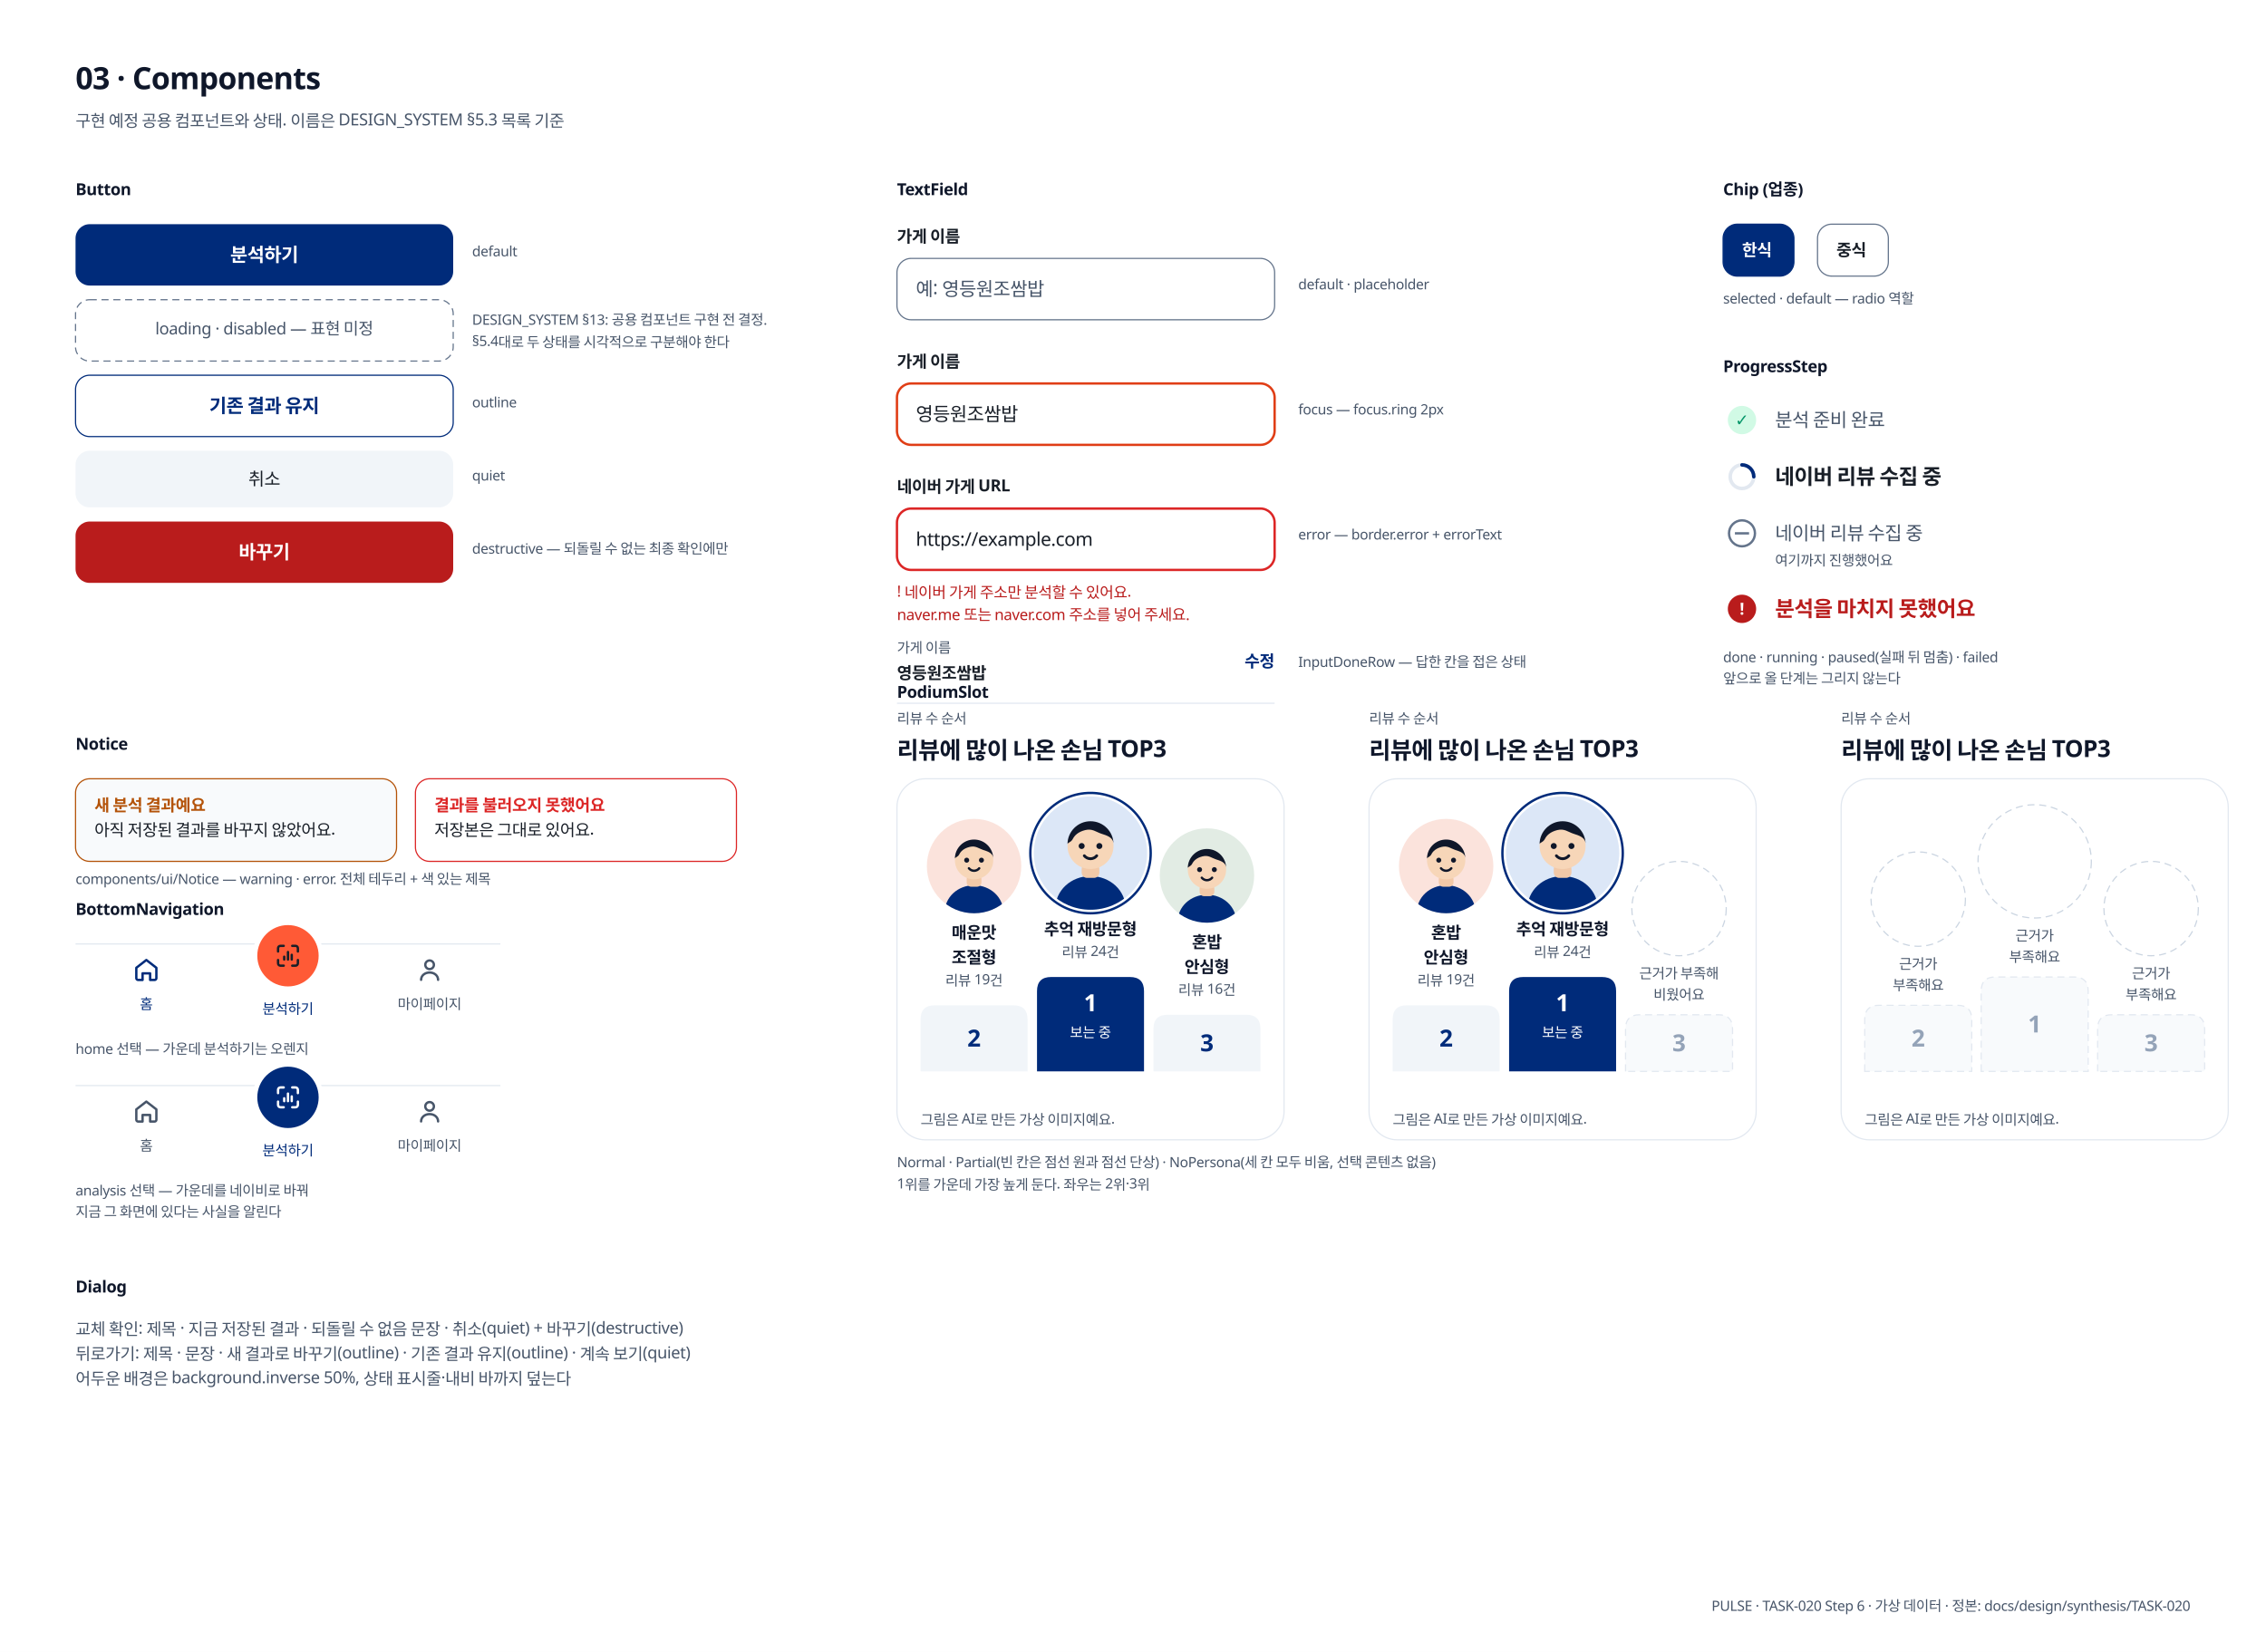
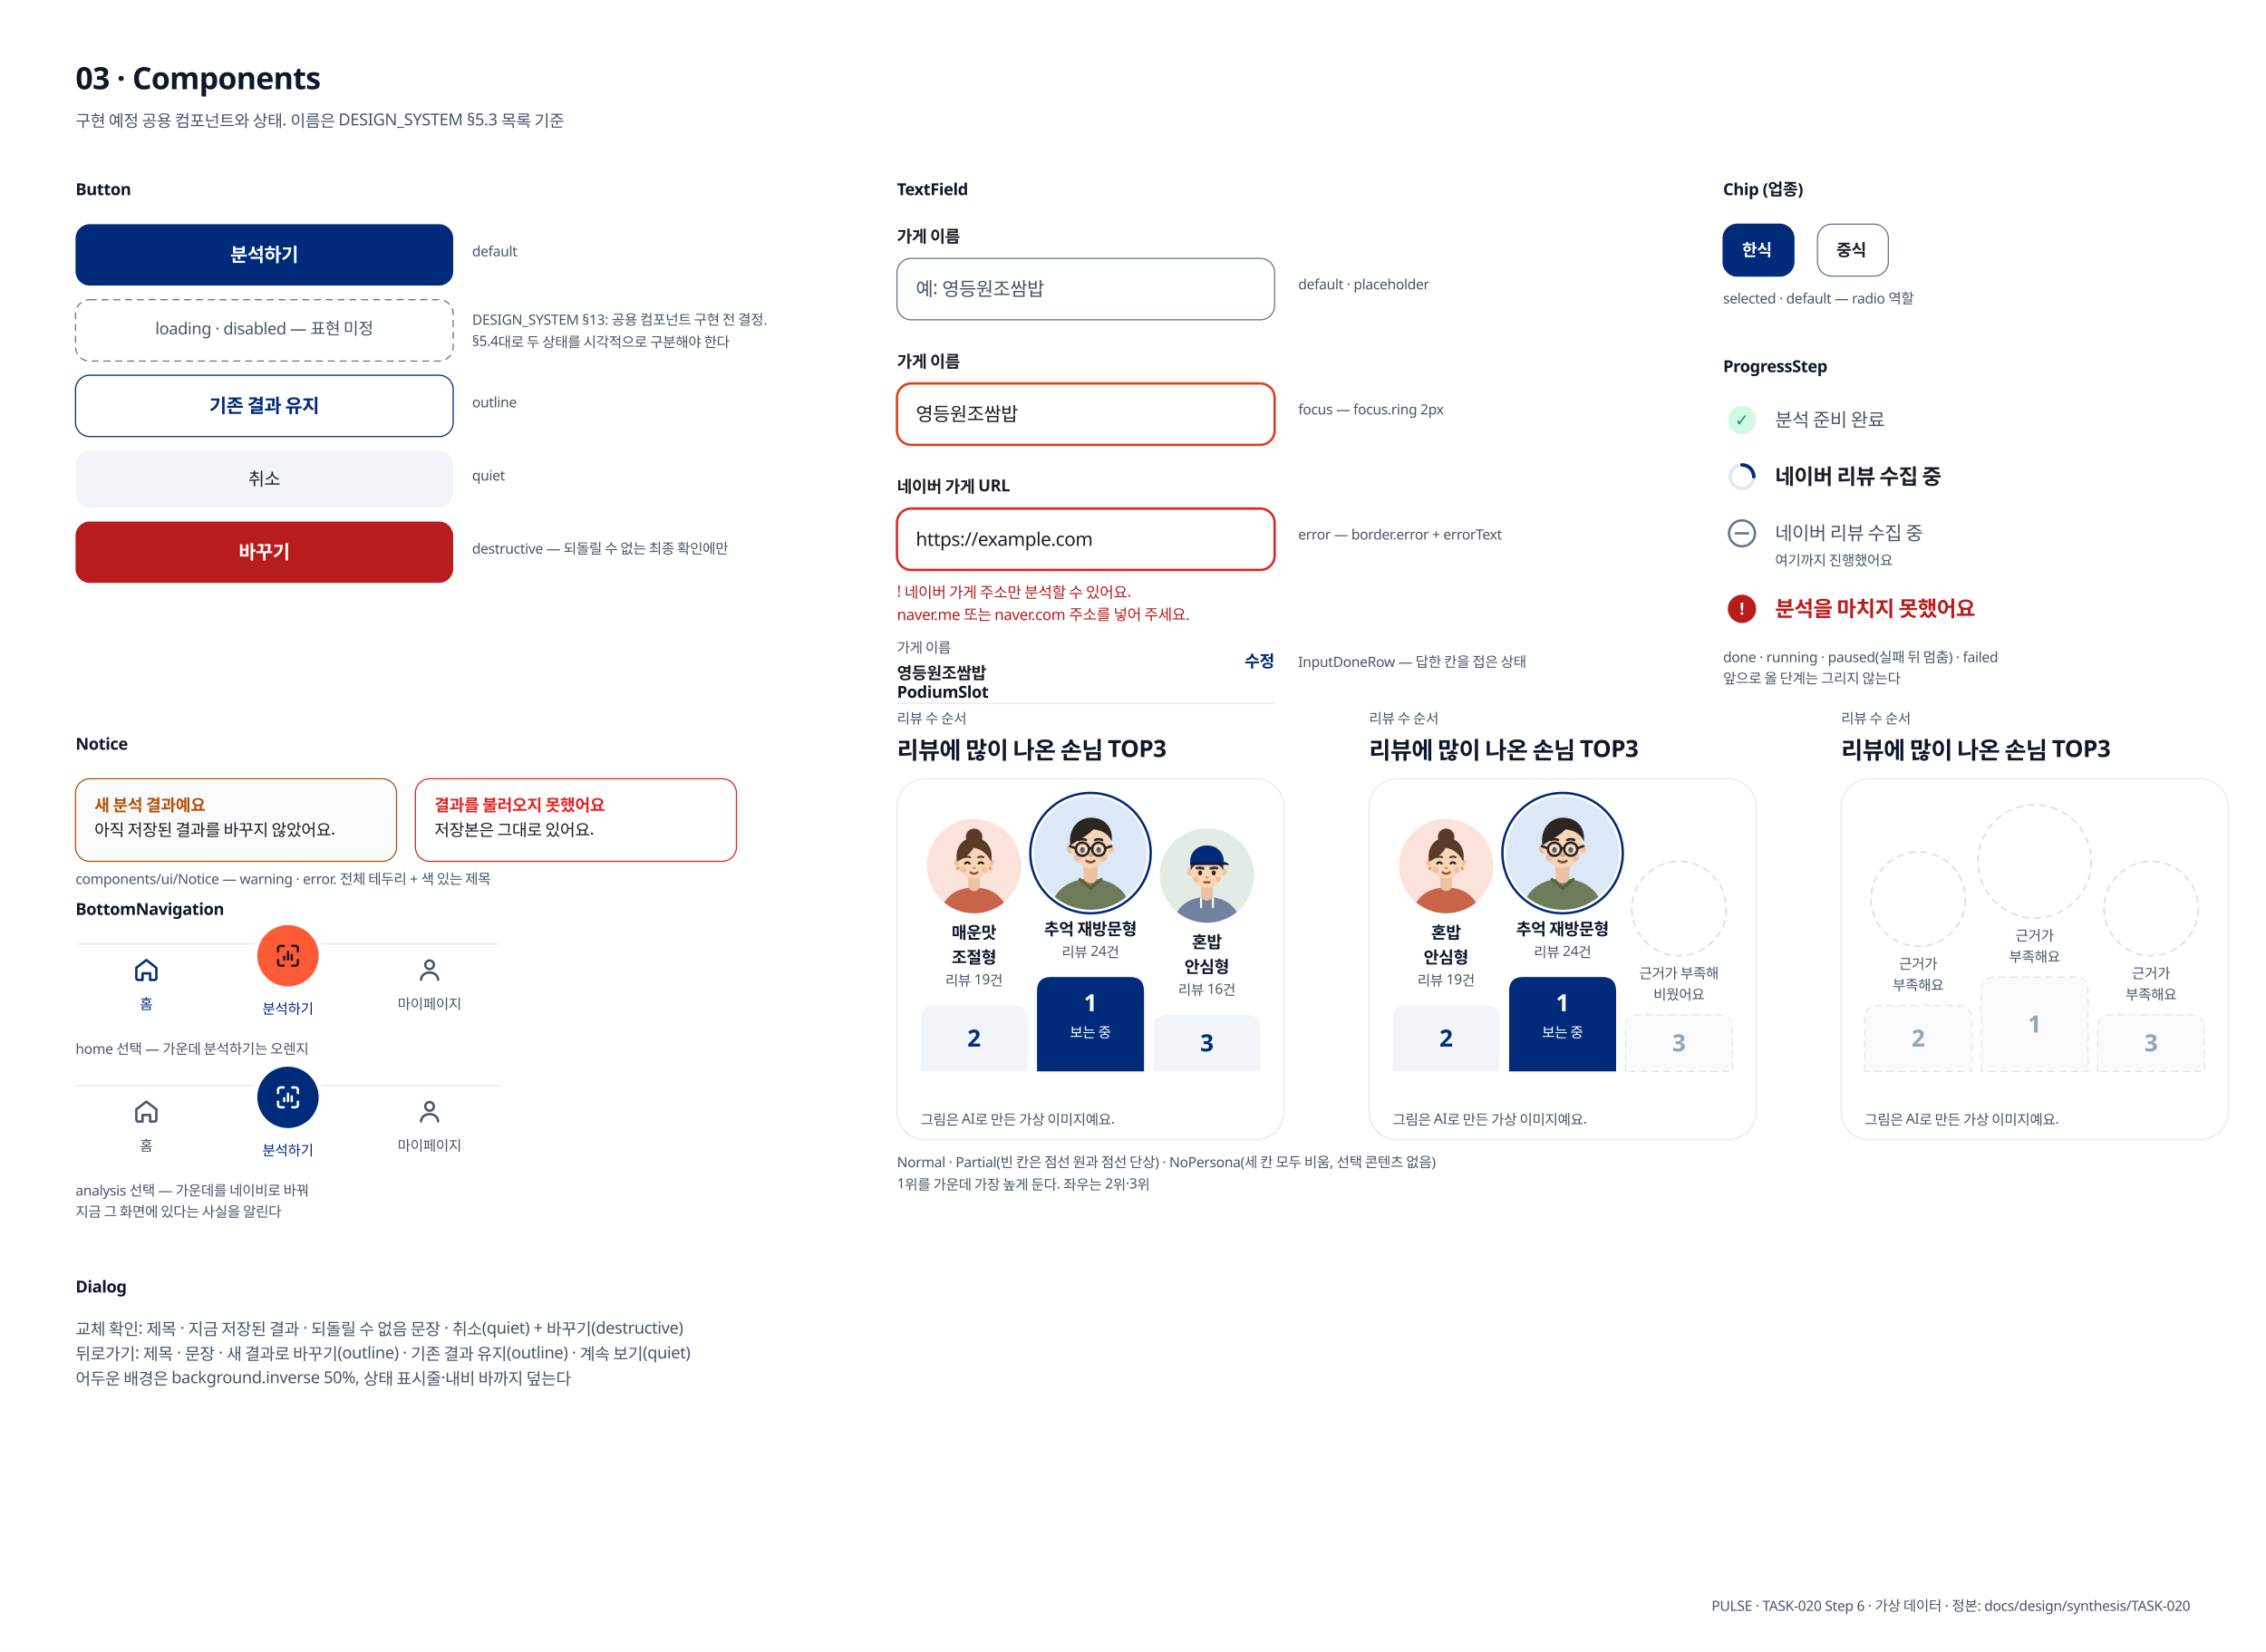
<svg xmlns="http://www.w3.org/2000/svg" width="1920" height="1400" viewBox="0 0 1920 1400">
  <rect x="0" y="0" width="1920" height="1400" rx="0" fill="#FFFFFF" />
  <text x="64" y="75.6" font-family="Pretendard" font-size="26" font-weight="600" letter-spacing="-0.52" fill="#0F172A" text-anchor="start">03 · Components</text>
  <text x="64" y="107.4" font-family="Pretendard" font-size="14" font-weight="400" letter-spacing="-0.28" fill="#475569" text-anchor="start">구현 예정 공용 컴포넌트와 상태. 이름은 DESIGN_SYSTEM §5.3 목록 기준</text>
  <text x="64" y="165.4" font-family="Pretendard" font-size="14" font-weight="700" letter-spacing="-0.28" fill="#0F172A" text-anchor="start">Button</text>
  <g id="Button/Primary/분석하기">
    <rect x="64" y="190" width="320" height="52" rx="12" fill="#002B7A" />
    <text x="224" y="221.6" font-family="Pretendard" font-size="16" font-weight="600" letter-spacing="-0.32" fill="#FFFFFF" text-anchor="middle">분석하기</text>
  </g>
  <text x="400" y="217.2" font-family="Pretendard" font-size="12" font-weight="400" letter-spacing="-0.24" fill="#475569" text-anchor="start">default</text>
  <rect x="64" y="254" width="320" height="52" rx="12" fill="none" stroke="#64748B" stroke-width="1" stroke-dasharray="6 4" />
  <text x="224" y="283.4" font-family="Pretendard" font-size="14" font-weight="400" letter-spacing="-0.28" fill="#475569" text-anchor="middle">loading · disabled — 표현 미정</text>
  <text x="400" y="275.2" font-family="Pretendard" font-size="12" font-weight="400" letter-spacing="-0.24" fill="#475569" text-anchor="start">DESIGN_SYSTEM §13: 공용 컴포넌트 구현 전 결정.</text>
  <text x="400" y="293.2" font-family="Pretendard" font-size="12" font-weight="400" letter-spacing="-0.24" fill="#475569" text-anchor="start">§5.4대로 두 상태를 시각적으로 구분해야 한다</text>
  <g id="Button/Outline/기존 결과 유지">
    <rect x="64" y="318" width="320" height="52" rx="12" fill="#FFFFFF" stroke="#002B7A" stroke-width="1" />
    <text x="224" y="349.6" font-family="Pretendard" font-size="16" font-weight="600" letter-spacing="-0.32" fill="#002B7A" text-anchor="middle">기존 결과 유지</text>
  </g>
  <text x="400" y="345.2" font-family="Pretendard" font-size="12" font-weight="400" letter-spacing="-0.24" fill="#475569" text-anchor="start">outline</text>
  <g id="Button/Quiet/취소">
    <rect x="64" y="382" width="320" height="48" rx="12" fill="#F1F5F9" />
    <text x="224" y="411.3" font-family="Pretendard" font-size="15" font-weight="500" letter-spacing="-0.3" fill="#191F28" text-anchor="middle">취소</text>
  </g>
  <text x="400" y="407.2" font-family="Pretendard" font-size="12" font-weight="400" letter-spacing="-0.24" fill="#475569" text-anchor="start">quiet</text>
  <g id="Button/Primary/바꾸기">
    <rect x="64" y="442" width="320" height="52" rx="12" fill="#B91C1C" />
    <text x="224" y="473.6" font-family="Pretendard" font-size="16" font-weight="600" letter-spacing="-0.32" fill="#FFFFFF" text-anchor="middle">바꾸기</text>
  </g>
  <text x="400" y="469.2" font-family="Pretendard" font-size="12" font-weight="400" letter-spacing="-0.24" fill="#475569" text-anchor="start">destructive — 되돌릴 수 없는 최종 확인에만</text>
  <text x="760" y="165.4" font-family="Pretendard" font-size="14" font-weight="700" letter-spacing="-0.28" fill="#0F172A" text-anchor="start">TextField</text>
  <g id="TextField/default/가게 이름">
    <text x="760" y="205.4" font-family="Pretendard" font-size="14" font-weight="600" letter-spacing="-0.28" fill="#191F28" text-anchor="start">가게 이름</text>
    <rect x="760" y="219" width="320" height="52" rx="12" fill="#FFFFFF" stroke="#64748B" stroke-width="1" />
    <text x="776" y="250.6" font-family="Pretendard" font-size="16" font-weight="400" letter-spacing="-0.32" fill="#475569" text-anchor="start">예: 영등원조쌈밥</text>
  </g>
  <text x="1100" y="245.2" font-family="Pretendard" font-size="12" font-weight="400" letter-spacing="-0.24" fill="#475569" text-anchor="start">default · placeholder</text>
  <g id="TextField/focus/가게 이름">
    <text x="760" y="311.4" font-family="Pretendard" font-size="14" font-weight="600" letter-spacing="-0.28" fill="#191F28" text-anchor="start">가게 이름</text>
    <rect x="760" y="325" width="320" height="52" rx="12" fill="#FFFFFF" stroke="#E03E16" stroke-width="2" />
    <text x="776" y="356.6" font-family="Pretendard" font-size="16" font-weight="400" letter-spacing="-0.32" fill="#191F28" text-anchor="start">영등원조쌈밥</text>
  </g>
  <text x="1100" y="351.2" font-family="Pretendard" font-size="12" font-weight="400" letter-spacing="-0.24" fill="#475569" text-anchor="start">focus — focus.ring 2px</text>
  <g id="TextField/error/네이버 가게 URL">
    <text x="760" y="417.4" font-family="Pretendard" font-size="14" font-weight="600" letter-spacing="-0.28" fill="#191F28" text-anchor="start">네이버 가게 URL</text>
    <rect x="760" y="431" width="320" height="52" rx="12" fill="#FFFFFF" stroke="#DC2626" stroke-width="2" />
    <text x="776" y="462.6" font-family="Pretendard" font-size="16" font-weight="400" letter-spacing="-0.32" fill="#191F28" text-anchor="start">https://example.com</text>
    <text x="760" y="505.6" font-family="Pretendard" font-size="13" font-weight="500" letter-spacing="-0.26" fill="#B91C1C" text-anchor="start">! 네이버 가게 주소만 분석할 수 있어요.</text>
    <text x="760" y="525.5" font-family="Pretendard" font-size="13" font-weight="500" letter-spacing="-0.26" fill="#B91C1C" text-anchor="start">   naver.me 또는 naver.com 주소를 넣어 주세요.</text>
  </g>
  <text x="1100" y="457.2" font-family="Pretendard" font-size="12" font-weight="400" letter-spacing="-0.24" fill="#475569" text-anchor="start">error — border.error + errorText</text>
  <g id="InputDoneRow/가게 이름">
    <text x="760" y="553.2" font-family="Pretendard" font-size="12" font-weight="400" letter-spacing="-0.24" fill="#475569" text-anchor="start">가게 이름</text>
    <text x="760" y="575.4" font-family="Pretendard" font-size="14" font-weight="700" letter-spacing="-0.28" fill="#191F28" text-anchor="start">영등원조쌈밥</text>
    <text x="1080" y="565.4" font-family="Pretendard" font-size="14" font-weight="600" letter-spacing="-0.28" fill="#002B7A" text-anchor="end">수정</text>
    <line x1="760" y1="596" x2="1080" y2="596" stroke="#E2E8F0" stroke-width="1" />
  </g>
  <text x="1100" y="565.2" font-family="Pretendard" font-size="12" font-weight="400" letter-spacing="-0.24" fill="#475569" text-anchor="start">InputDoneRow — 답한 칸을 접은 상태</text>
  <text x="1460" y="165.4" font-family="Pretendard" font-size="14" font-weight="700" letter-spacing="-0.28" fill="#0F172A" text-anchor="start">Chip (업종)</text>
  <g id="Chip/Selected/한식">
    <rect x="1460" y="190" width="60" height="44" rx="12" fill="#002B7A" stroke="#002B7A" stroke-width="1" />
    <text x="1476" y="216.9" font-family="Pretendard" font-size="14" font-weight="600" letter-spacing="-0.28" fill="#FFFFFF" text-anchor="start">한식</text>
  </g>
  <g id="Chip/Default/중식">
    <rect x="1540" y="190" width="60" height="44" rx="12" fill="#FFFFFF" stroke="#64748B" stroke-width="1" />
    <text x="1556" y="216.9" font-family="Pretendard" font-size="14" font-weight="600" letter-spacing="-0.28" fill="#191F28" text-anchor="start">중식</text>
  </g>
  <text x="1460" y="257.2" font-family="Pretendard" font-size="12" font-weight="400" letter-spacing="-0.24" fill="#475569" text-anchor="start">selected · default — radio 역할</text>
  <text x="1460" y="315.4" font-family="Pretendard" font-size="14" font-weight="700" letter-spacing="-0.28" fill="#0F172A" text-anchor="start">ProgressStep</text>
  <g id="ProgressStep/done">
    <circle cx="1476" cy="356" r="12" fill="#D1FAE5" />
    <text x="1476" y="360.9" font-family="Pretendard" font-size="14" font-weight="700" letter-spacing="-0.28" fill="#059669" text-anchor="middle">✓</text>
    <text x="1504" y="361.6" font-family="Pretendard" font-size="16" font-weight="400" letter-spacing="-0.32" fill="#475569" text-anchor="start">분석 준비 완료</text>
  </g>
  <g id="ProgressStep/running">
    <circle cx="1476" cy="404" r="10" fill="none" stroke="#E2E8F0" stroke-width="3" />
    <path d="M 1476 394 A 10 10 0 0 1 1486 404" fill="none" stroke="#002B7A" stroke-width="3" stroke-linecap="round" />
    <text x="1504" y="410.3" font-family="Pretendard" font-size="18" font-weight="700" letter-spacing="-0.36" fill="#191F28" text-anchor="start">네이버 리뷰 수집 중</text>
  </g>
  <g id="ProgressStep/paused">
    <circle cx="1476" cy="452" r="11" fill="none" stroke="#64748B" stroke-width="2" />
    <rect x="1470" y="451" width="12" height="2" rx="0" fill="#64748B" />
    <text x="1504" y="457.6" font-family="Pretendard" font-size="16" font-weight="400" letter-spacing="-0.32" fill="#475569" text-anchor="start">네이버 리뷰 수집 중</text>
    <text x="1504" y="479.2" font-family="Pretendard" font-size="12" font-weight="400" letter-spacing="-0.24" fill="#475569" text-anchor="start">여기까지 진행했어요</text>
  </g>
  <g id="ProgressStep/failed">
    <circle cx="1476" cy="516" r="12" fill="#B91C1C" />
    <text x="1476" y="520.9" font-family="Pretendard" font-size="14" font-weight="700" letter-spacing="-0.28" fill="#FFFFFF" text-anchor="middle">!</text>
    <text x="1504" y="522.3" font-family="Pretendard" font-size="18" font-weight="700" letter-spacing="-0.36" fill="#B91C1C" text-anchor="start">분석을 마치지 못했어요</text>
  </g>
  <text x="1460" y="561.2" font-family="Pretendard" font-size="12" font-weight="400" letter-spacing="-0.24" fill="#475569" text-anchor="start">done · running · paused(실패 뒤 멈춤) · failed</text>
  <text x="1460" y="579.2" font-family="Pretendard" font-size="12" font-weight="400" letter-spacing="-0.24" fill="#475569" text-anchor="start">앞으로 올 단계는 그리지 않는다</text>
  <text x="64" y="635.4" font-family="Pretendard" font-size="14" font-weight="700" letter-spacing="-0.28" fill="#0F172A" text-anchor="start">Notice</text>
  <g id="Notice/warning">
    <rect x="64" y="660" width="272" height="70" rx="12" fill="#F8FAFC" stroke="#B45309" stroke-width="1" />
    <text x="80" y="687.4" font-family="Pretendard" font-size="14" font-weight="600" letter-spacing="-0.28" fill="#B45309" text-anchor="start">새 분석 결과예요</text>
    <text x="80" y="708.4" font-family="Pretendard" font-size="14" font-weight="400" letter-spacing="-0.28" fill="#191F28" text-anchor="start">아직 저장된 결과를 바꾸지 않았어요.</text>
  </g>
  <g id="Notice/error">
    <rect x="352" y="660" width="272" height="70" rx="12" fill="#FFFFFF" stroke="#DC2626" stroke-width="1" />
    <text x="368" y="687.4" font-family="Pretendard" font-size="14" font-weight="600" letter-spacing="-0.28" fill="#DC2626" text-anchor="start">결과를 불러오지 못했어요</text>
    <text x="368" y="708.4" font-family="Pretendard" font-size="14" font-weight="400" letter-spacing="-0.28" fill="#191F28" text-anchor="start">저장본은 그대로 있어요.</text>
  </g>
  <text x="64" y="749.2" font-family="Pretendard" font-size="12" font-weight="400" letter-spacing="-0.24" fill="#475569" text-anchor="start">components/ui/Notice — warning · error. 전체 테두리 + 색 있는 제목</text>
  <text x="64" y="775.4" font-family="Pretendard" font-size="14" font-weight="700" letter-spacing="-0.28" fill="#0F172A" text-anchor="start">BottomNavigation</text>
  <g id="BottomNavigation/home 2" transform="translate(64 72)">
    <g id="BottomNavigation/home">
      <rect x="0" y="728" width="360" height="72" rx="0" fill="#FFFFFF" />
      <line x1="0" y1="728" x2="360" y2="728" stroke="#E2E8F0" stroke-width="1" />
      <text x="60" y="783.2" font-family="Pretendard" font-size="12" font-weight="400" letter-spacing="-0.24" fill="#002B7A" text-anchor="middle">홈</text>
      <g transform="translate(48 738)">
        <path d="M3.5 10.2 12 3.6l8.5 6.6V19a1.5 1.5 0 0 1-1.5 1.5h-3.8v-5.6H8.8v5.6H5A1.5 1.5 0 0 1 3.5 19v-8.8Z" fill="none" stroke="#002B7A" stroke-width="2" stroke-linecap="round" stroke-linejoin="round" />
      </g>
      <circle cx="180" cy="738" r="28" fill="#FF5A36" stroke="#FFFFFF" stroke-width="4" />
      <g transform="translate(168 726)">
        <path d="M3.6 8.4V5.6a2 2 0 0 1 2-2h2.8M15.6 3.6h2.8a2 2 0 0 1 2 2v2.8M20.4 15.6v2.8a2 2 0 0 1-2 2h-2.8M8.4 20.4H5.6a2 2 0 0 1-2-2v-2.8" fill="none" stroke="#191F28" stroke-width="2" stroke-linecap="round" stroke-linejoin="round" />
        <path d="M8.8 15.2v-2.4M12 15.2V8.8M15.2 15.2v-4" fill="none" stroke="#191F28" stroke-width="2" stroke-linecap="round" stroke-linejoin="round" />
      </g>
      <text x="180" y="787.2" font-family="Pretendard" font-size="12" font-weight="400" letter-spacing="-0.24" fill="#002B7A" text-anchor="middle">분석하기</text>
      <g transform="translate(288 738)">
        <path d="M12 11.3a3.65 3.65 0 1 0 0-7.3 3.65 3.65 0 0 0 0 7.3Z" fill="none" stroke="#475569" stroke-width="2" stroke-linecap="round" stroke-linejoin="round" />
        <path d="M4.8 20.4c0-3.6 3.2-6.2 7.2-6.2s7.2 2.6 7.2 6.2" fill="none" stroke="#475569" stroke-width="2" stroke-linecap="round" stroke-linejoin="round" />
      </g>
      <text x="300" y="783.2" font-family="Pretendard" font-size="12" font-weight="400" letter-spacing="-0.24" fill="#475569" text-anchor="middle">마이페이지</text>
    </g>
  </g>
  <text x="64" y="893.2" font-family="Pretendard" font-size="12" font-weight="400" letter-spacing="-0.24" fill="#475569" text-anchor="start">home 선택 — 가운데 분석하기는 오렌지</text>
  <g id="BottomNavigation/analysis 2" transform="translate(64 192)">
    <g id="BottomNavigation/analysis">
      <rect x="0" y="728" width="360" height="72" rx="0" fill="#FFFFFF" />
      <line x1="0" y1="728" x2="360" y2="728" stroke="#E2E8F0" stroke-width="1" />
      <text x="60" y="783.2" font-family="Pretendard" font-size="12" font-weight="400" letter-spacing="-0.24" fill="#475569" text-anchor="middle">홈</text>
      <g transform="translate(48 738)">
        <path d="M3.5 10.2 12 3.6l8.5 6.6V19a1.5 1.5 0 0 1-1.5 1.5h-3.8v-5.6H8.8v5.6H5A1.5 1.5 0 0 1 3.5 19v-8.8Z" fill="none" stroke="#475569" stroke-width="2" stroke-linecap="round" stroke-linejoin="round" />
      </g>
      <circle cx="180" cy="738" r="28" fill="#002B7A" stroke="#FFFFFF" stroke-width="4" />
      <g transform="translate(168 726)">
        <path d="M3.6 8.4V5.6a2 2 0 0 1 2-2h2.8M15.6 3.6h2.8a2 2 0 0 1 2 2v2.8M20.4 15.6v2.8a2 2 0 0 1-2 2h-2.8M8.4 20.4H5.6a2 2 0 0 1-2-2v-2.8" fill="none" stroke="#FFFFFF" stroke-width="2" stroke-linecap="round" stroke-linejoin="round" />
        <path d="M8.8 15.2v-2.4M12 15.2V8.8M15.2 15.2v-4" fill="none" stroke="#FFFFFF" stroke-width="2" stroke-linecap="round" stroke-linejoin="round" />
      </g>
      <text x="180" y="787.2" font-family="Pretendard" font-size="12" font-weight="400" letter-spacing="-0.24" fill="#002B7A" text-anchor="middle">분석하기</text>
      <g transform="translate(288 738)">
        <path d="M12 11.3a3.65 3.65 0 1 0 0-7.3 3.65 3.65 0 0 0 0 7.3Z" fill="none" stroke="#475569" stroke-width="2" stroke-linecap="round" stroke-linejoin="round" />
        <path d="M4.8 20.4c0-3.6 3.2-6.2 7.2-6.2s7.2 2.6 7.2 6.2" fill="none" stroke="#475569" stroke-width="2" stroke-linecap="round" stroke-linejoin="round" />
      </g>
      <text x="300" y="783.2" font-family="Pretendard" font-size="12" font-weight="400" letter-spacing="-0.24" fill="#475569" text-anchor="middle">마이페이지</text>
    </g>
  </g>
  <text x="64" y="1013.2" font-family="Pretendard" font-size="12" font-weight="400" letter-spacing="-0.24" fill="#475569" text-anchor="start">analysis 선택 — 가운데를 네이비로 바꿔</text>
  <text x="64" y="1031.2" font-family="Pretendard" font-size="12" font-weight="400" letter-spacing="-0.24" fill="#475569" text-anchor="start">지금 그 화면에 있다는 사실을 알린다</text>
  <text x="760" y="591.4" font-family="Pretendard" font-size="14" font-weight="700" letter-spacing="-0.28" fill="#0F172A" text-anchor="start">PodiumSlot</text>
  <g id="Podium/Normal" transform="translate(744 660)">
    <g id="Podium">
      <text x="16" y="-46.8" font-family="Pretendard" font-size="12" font-weight="400" letter-spacing="-0.24" fill="#475569" text-anchor="start">리뷰 수 순서</text>
      <text x="16" y="-17.0" font-family="Pretendard" font-size="20" font-weight="600" letter-spacing="-0.4" fill="#0F172A" text-anchor="start">리뷰에 많이 나온 손님 TOP3</text>
      <rect x="16" y="0" width="328" height="306" rx="24" fill="#FFFFFF" stroke="#E2E8F0" stroke-width="1" />
      <g id="PodiumSlot/Runner">
        <g transform="translate(41.33333 34) scale(1.25)">
          <clipPath id="guest-clip-1">
            <circle cx="32" cy="32" r="32" />
          </clipPath>
          <g clip-path="url(#guest-clip-1)">
            <circle cx="32" cy="32" r="32" fill="#FBE3DC" />
-             <path d="M12 64c0-11 9-19 20-19s20 8 20 19H12Z" fill="#002B7A" />
-             <rect x="27" y="38" width="10" height="8" rx="3" fill="#F2C9A8" />
-             <circle cx="32" cy="28" r="13" fill="#F7D6B8" />
-             <path d="M19 27a13 13 0 0 1 26 0c0-4-4-5-7-6-3-1-5-3-9-2s-6 3-7 5-3 2-3 3Z" fill="#0F172A" />
-             <circle cx="27" cy="28" r="1.7" fill="#0F172A" />
-             <circle cx="37" cy="28" r="1.7" fill="#0F172A" />
-             <path d="M28.5 33.5a4.5 4.5 0 0 0 7 0" fill="none" stroke="#0F172A" stroke-width="1.6" stroke-linecap="round" />
+             <path d="M9 66c1-12 10-19.5 23-19.5S54 54 55 66Z" fill="#C8644A" />
+             <circle cx="32" cy="12.2" r="5.6" fill="#5A3A2A" />
+             <path d="M28 36h8v9a4 4 0 0 1-8 0Z" fill="#EBC3A0" />
+             <circle cx="21.2" cy="29.5" r="2.6" fill="#EBC3A0" />
+             <circle cx="42.8" cy="29.5" r="2.6" fill="#EBC3A0" />
+             <ellipse cx="32" cy="28" rx="11" ry="12.4" fill="#F7D6B8" />
+             <path d="M20.4 29c-1.8-10.2 4.6-16.4 11.6-16.4s13.4 6.2 11.6 16.4c-2.6-5-6.4-8.6-12-9.4-1.6 3.6-6.4 7.2-11.2 9.4Z" fill="#5A3A2A" />
+             <path d="M25.6 26q1.8-.8 3.6 0M34.8 26q1.8-.8 3.6 0" fill="none" stroke="#5A3A2A" stroke-width="1.4" stroke-linecap="round" stroke-linejoin="round" />
+             <path d="M25.9 30.2q1.5-1.5 3 0M35.1 30.2q1.5-1.5 3 0" fill="none" stroke="#2B2622" stroke-width="1.5" stroke-linecap="round" stroke-linejoin="round" />
+             <path d="M31.4 33q.6 1.1 1.4.2" fill="none" stroke="#D39A76" stroke-width="1.2" stroke-linecap="round" stroke-linejoin="round" />
+             <circle cx="24.6" cy="34.6" r="2" fill="#F2A08C" opacity="0.45" />
+             <circle cx="39.4" cy="34.6" r="2" fill="#F2A08C" opacity="0.45" />
+             <path d="M29.6 36.2q2.4 2 4.8 0" fill="none" stroke="#8A4B3A" stroke-width="1.4" stroke-linecap="round" stroke-linejoin="round" />
+             <circle cx="21" cy="33.6" r="1.3" fill="#E8B04A" />
+             <circle cx="43" cy="33.6" r="1.3" fill="#E8B04A" />
          </g>
        </g>
        <text x="81.333" y="135.4" font-family="Pretendard" font-size="14" font-weight="600" letter-spacing="-0.28" fill="#0F172A" text-anchor="middle">매운맛</text>
        <text x="81.333" y="156.4" font-family="Pretendard" font-size="14" font-weight="600" letter-spacing="-0.28" fill="#0F172A" text-anchor="middle">조절형</text>
        <text x="81.333" y="175.2" font-family="Pretendard" font-size="12" font-weight="400" letter-spacing="-0.24" fill="#475569" text-anchor="middle">리뷰 19건</text>
        <path d="M 36 248 L 36 204 Q 36 192 48 192 L 114.667 192 Q 126.667 192 126.667 204 L 126.667 248 Z" fill="#F1F5F9" />
        <text x="81.333" y="227.0" font-family="Pretendard" font-size="20" font-weight="600" letter-spacing="-0.4" fill="#002B7A" text-anchor="middle">2</text>
      </g>
      <g id="PodiumSlot/First">
        <g transform="translate(132 15) scale(1.5)">
          <clipPath id="guest-clip-2">
            <circle cx="32" cy="32" r="32" />
          </clipPath>
          <g clip-path="url(#guest-clip-2)">
            <circle cx="32" cy="32" r="32" fill="#DCE7F7" />
-             <path d="M12 64c0-11 9-19 20-19s20 8 20 19H12Z" fill="#002B7A" />
-             <rect x="27" y="38" width="10" height="8" rx="3" fill="#F2C9A8" />
-             <circle cx="32" cy="28" r="13" fill="#F7D6B8" />
-             <path d="M19 27a13 13 0 0 1 26 0c0-4-4-5-7-6-3-1-5-3-9-2s-6 3-7 5-3 2-3 3Z" fill="#0F172A" />
-             <circle cx="27" cy="28" r="1.7" fill="#0F172A" />
-             <circle cx="37" cy="28" r="1.7" fill="#0F172A" />
-             <path d="M28.5 33.5a4.5 4.5 0 0 0 7 0" fill="none" stroke="#0F172A" stroke-width="1.6" stroke-linecap="round" />
+             <path d="M9 66c1-12 10-19.5 23-19.5S54 54 55 66Z" fill="#6E7B5B" />
+             <path d="M26 46.8l6 5.2 6-5.2" fill="none" stroke="#56613F" stroke-width="1.6" stroke-linecap="round" stroke-linejoin="round" />
+             <path d="M28 36h8v9a4 4 0 0 1-8 0Z" fill="#EBC3A0" />
+             <circle cx="21.2" cy="29.5" r="2.6" fill="#EBC3A0" />
+             <circle cx="42.8" cy="29.5" r="2.6" fill="#EBC3A0" />
+             <ellipse cx="32" cy="28" rx="11" ry="12.4" fill="#F7D6B8" />
+             <path d="M20.6 27.6c-1.4-9.4 4.6-15.6 11.6-15.6 7.8 0 12.6 5.4 11.8 13.4-1.6-3.8-5.2-6.4-10.4-6.8-2.6 3-7.6 5.6-13 9Z" fill="#2B2622" />
+             <path d="M25.4 24.6q2-.9 4 0M34.6 24.6q2-.9 4 0" fill="none" stroke="#2B2622" stroke-width="1.4" stroke-linecap="round" stroke-linejoin="round" />
+             <ellipse cx="27.4" cy="30.2" rx="1.35" ry="1.7" fill="#2B2622" />
+             <ellipse cx="36.6" cy="30.2" rx="1.35" ry="1.7" fill="#2B2622" />
+             <path d="M31.4 33q.6 1.1 1.4.2" fill="none" stroke="#D39A76" stroke-width="1.2" stroke-linecap="round" stroke-linejoin="round" />
+             <circle cx="24.6" cy="34.6" r="2" fill="#F2A08C" opacity="0.45" />
+             <circle cx="39.4" cy="34.6" r="2" fill="#F2A08C" opacity="0.45" />
+             <path d="M29.8 36.4q2.2 1.5 4.4 0" fill="none" stroke="#8A4B3A" stroke-width="1.4" stroke-linecap="round" stroke-linejoin="round" />
+             <circle cx="27.4" cy="29.8" r="3.7" fill="#FFFFFF" fill-opacity="0.25" stroke="#2B2622" stroke-width="1.4" stroke-linecap="round" stroke-linejoin="round" />
+             <circle cx="36.6" cy="29.8" r="3.7" fill="#FFFFFF" fill-opacity="0.25" stroke="#2B2622" stroke-width="1.4" stroke-linecap="round" stroke-linejoin="round" />
+             <path d="M31.1 29.5q.9-.7 1.8 0" fill="none" stroke="#2B2622" stroke-width="1.4" stroke-linecap="round" stroke-linejoin="round" />
+             <path d="M23.7 29.3 20.4 28.1M40.3 29.3l3.3-1.2" fill="none" stroke="#2B2622" stroke-width="1.4" stroke-linecap="round" stroke-linejoin="round" />
          </g>
        </g>
        <circle cx="180" cy="63" r="51" fill="none" stroke="#002B7A" stroke-width="2" />
        <text x="180" y="132.4" font-family="Pretendard" font-size="14" font-weight="600" letter-spacing="-0.28" fill="#0F172A" text-anchor="middle">추억 재방문형</text>
        <text x="180" y="151.2" font-family="Pretendard" font-size="12" font-weight="400" letter-spacing="-0.24" fill="#475569" text-anchor="middle">리뷰 24건</text>
        <path d="M 134.667 248 L 134.667 180 Q 134.667 168 146.667 168 L 213.333 168 Q 225.333 168 225.333 180 L 225.333 248 Z" fill="#002B7A" />
        <text x="180" y="197.0" font-family="Pretendard" font-size="20" font-weight="600" letter-spacing="-0.4" fill="#FFFFFF" text-anchor="middle">1</text>
        <text x="180" y="219.2" font-family="Pretendard" font-size="12" font-weight="400" letter-spacing="-0.24" fill="#FFFFFF" text-anchor="middle">보는 중</text>
      </g>
      <g id="PodiumSlot/Runner 2">
        <g transform="translate(238.6667 42) scale(1.25)">
          <clipPath id="guest-clip-3">
            <circle cx="32" cy="32" r="32" />
          </clipPath>
          <g clip-path="url(#guest-clip-3)">
            <circle cx="32" cy="32" r="32" fill="#E2ECE4" />
-             <path d="M12 64c0-11 9-19 20-19s20 8 20 19H12Z" fill="#002B7A" />
-             <rect x="27" y="38" width="10" height="8" rx="3" fill="#F2C9A8" />
-             <circle cx="32" cy="28" r="13" fill="#F7D6B8" />
-             <path d="M19 27a13 13 0 0 1 26 0c0-4-4-5-7-6-3-1-5-3-9-2s-6 3-7 5-3 2-3 3Z" fill="#0F172A" />
-             <circle cx="27" cy="28" r="1.7" fill="#0F172A" />
-             <circle cx="37" cy="28" r="1.7" fill="#0F172A" />
-             <path d="M28.5 33.5a4.5 4.5 0 0 0 7 0" fill="none" stroke="#0F172A" stroke-width="1.6" stroke-linecap="round" />
+             <path d="M9 66c1-12 10-19.5 23-19.5S54 54 55 66Z" fill="#72819E" />
+             <path d="M28 47.5v6M36 47.5v6" fill="none" stroke="#FFFFFF" stroke-width="1.4" stroke-linecap="round" stroke-linejoin="round" />
+             <path d="M28 36h8v9a4 4 0 0 1-8 0Z" fill="#EBC3A0" />
+             <circle cx="21.2" cy="29.5" r="2.6" fill="#EBC3A0" />
+             <circle cx="42.8" cy="29.5" r="2.6" fill="#EBC3A0" />
+             <ellipse cx="32" cy="28" rx="11" ry="12.4" fill="#F7D6B8" />
+             <path d="M21.2 28.4c-.6-2.6-.4-4.6.6-6.2h20.4c1 1.6 1.2 3.6.6 6.2-.8-2-2-3.2-3.6-3.6H24.8c-1.6.4-2.8 1.6-3.6 3.6Z" fill="#3B2F2A" />
+             <path d="M20.6 22.6c0-6.6 5-11 11.4-11s11.4 4.4 11.4 11Z" fill="#002B7A" />
+             <path d="M20.6 22.4h19.8c3 0 5.6.8 6.8 2.4H20.6Z" fill="#0B1E4F" />
+             <path d="M25.2 27q2.1-.5 4.2.2M34.6 27.2q2.1-.7 4.2-.2" fill="none" stroke="#3B2F2A" stroke-width="1.8" stroke-linecap="round" stroke-linejoin="round" />
+             <ellipse cx="27.4" cy="30.2" rx="1.35" ry="1.7" fill="#2B2622" />
+             <ellipse cx="36.6" cy="30.2" rx="1.35" ry="1.7" fill="#2B2622" />
+             <path d="M31.4 33q.6 1.1 1.4.2" fill="none" stroke="#D39A76" stroke-width="1.2" stroke-linecap="round" stroke-linejoin="round" />
+             <circle cx="24.6" cy="34.6" r="2" fill="#F2A08C" opacity="0.45" />
+             <circle cx="39.4" cy="34.6" r="2" fill="#F2A08C" opacity="0.45" />
+             <path d="M30.2 36.6h3.6" fill="none" stroke="#8A4B3A" stroke-width="1.4" stroke-linecap="round" stroke-linejoin="round" />
          </g>
        </g>
        <text x="278.667" y="143.4" font-family="Pretendard" font-size="14" font-weight="600" letter-spacing="-0.28" fill="#0F172A" text-anchor="middle">혼밥</text>
        <text x="278.667" y="164.4" font-family="Pretendard" font-size="14" font-weight="600" letter-spacing="-0.28" fill="#0F172A" text-anchor="middle">안심형</text>
        <text x="278.667" y="183.2" font-family="Pretendard" font-size="12" font-weight="400" letter-spacing="-0.24" fill="#475569" text-anchor="middle">리뷰 16건</text>
        <path d="M 233.333 248 L 233.333 212 Q 233.333 200 245.333 200 L 312 200 Q 324 200 324 212 L 324 248 Z" fill="#F1F5F9" />
        <text x="278.667" y="231.0" font-family="Pretendard" font-size="20" font-weight="600" letter-spacing="-0.4" fill="#002B7A" text-anchor="middle">3</text>
      </g>
      <text x="36" y="293.2" font-family="Pretendard" font-size="12" font-weight="400" letter-spacing="-0.24" fill="#475569" text-anchor="start">그림은 AI로 만든 가상 이미지예요.</text>
    </g>
  </g>
  <g id="Podium/Partial" transform="translate(1144 660)">
    <g id="Podium 2">
      <text x="16" y="-46.8" font-family="Pretendard" font-size="12" font-weight="400" letter-spacing="-0.24" fill="#475569" text-anchor="start">리뷰 수 순서</text>
      <text x="16" y="-17.0" font-family="Pretendard" font-size="20" font-weight="600" letter-spacing="-0.4" fill="#0F172A" text-anchor="start">리뷰에 많이 나온 손님 TOP3</text>
      <rect x="16" y="0" width="328" height="306" rx="24" fill="#FFFFFF" stroke="#E2E8F0" stroke-width="1" />
      <g id="PodiumSlot/Runner 3">
        <g transform="translate(41.33333 34) scale(1.25)">
          <clipPath id="guest-clip-4">
            <circle cx="32" cy="32" r="32" />
          </clipPath>
          <g clip-path="url(#guest-clip-4)">
            <circle cx="32" cy="32" r="32" fill="#FBE3DC" />
-             <path d="M12 64c0-11 9-19 20-19s20 8 20 19H12Z" fill="#002B7A" />
-             <rect x="27" y="38" width="10" height="8" rx="3" fill="#F2C9A8" />
-             <circle cx="32" cy="28" r="13" fill="#F7D6B8" />
-             <path d="M19 27a13 13 0 0 1 26 0c0-4-4-5-7-6-3-1-5-3-9-2s-6 3-7 5-3 2-3 3Z" fill="#0F172A" />
-             <circle cx="27" cy="28" r="1.7" fill="#0F172A" />
-             <circle cx="37" cy="28" r="1.7" fill="#0F172A" />
-             <path d="M28.5 33.5a4.5 4.5 0 0 0 7 0" fill="none" stroke="#0F172A" stroke-width="1.6" stroke-linecap="round" />
+             <path d="M9 66c1-12 10-19.5 23-19.5S54 54 55 66Z" fill="#C8644A" />
+             <circle cx="32" cy="12.2" r="5.6" fill="#5A3A2A" />
+             <path d="M28 36h8v9a4 4 0 0 1-8 0Z" fill="#EBC3A0" />
+             <circle cx="21.2" cy="29.5" r="2.6" fill="#EBC3A0" />
+             <circle cx="42.8" cy="29.5" r="2.6" fill="#EBC3A0" />
+             <ellipse cx="32" cy="28" rx="11" ry="12.4" fill="#F7D6B8" />
+             <path d="M20.4 29c-1.8-10.2 4.6-16.4 11.6-16.4s13.4 6.2 11.6 16.4c-2.6-5-6.4-8.6-12-9.4-1.6 3.6-6.4 7.2-11.2 9.4Z" fill="#5A3A2A" />
+             <path d="M25.6 26q1.8-.8 3.6 0M34.8 26q1.8-.8 3.6 0" fill="none" stroke="#5A3A2A" stroke-width="1.4" stroke-linecap="round" stroke-linejoin="round" />
+             <path d="M25.9 30.2q1.5-1.5 3 0M35.1 30.2q1.5-1.5 3 0" fill="none" stroke="#2B2622" stroke-width="1.5" stroke-linecap="round" stroke-linejoin="round" />
+             <path d="M31.4 33q.6 1.1 1.4.2" fill="none" stroke="#D39A76" stroke-width="1.2" stroke-linecap="round" stroke-linejoin="round" />
+             <circle cx="24.6" cy="34.6" r="2" fill="#F2A08C" opacity="0.45" />
+             <circle cx="39.4" cy="34.6" r="2" fill="#F2A08C" opacity="0.45" />
+             <path d="M29.6 36.2q2.4 2 4.8 0" fill="none" stroke="#8A4B3A" stroke-width="1.4" stroke-linecap="round" stroke-linejoin="round" />
+             <circle cx="21" cy="33.6" r="1.3" fill="#E8B04A" />
+             <circle cx="43" cy="33.6" r="1.3" fill="#E8B04A" />
          </g>
        </g>
        <text x="81.333" y="135.4" font-family="Pretendard" font-size="14" font-weight="600" letter-spacing="-0.28" fill="#0F172A" text-anchor="middle">혼밥</text>
        <text x="81.333" y="156.4" font-family="Pretendard" font-size="14" font-weight="600" letter-spacing="-0.28" fill="#0F172A" text-anchor="middle">안심형</text>
        <text x="81.333" y="175.2" font-family="Pretendard" font-size="12" font-weight="400" letter-spacing="-0.24" fill="#475569" text-anchor="middle">리뷰 19건</text>
        <path d="M 36 248 L 36 204 Q 36 192 48 192 L 114.667 192 Q 126.667 192 126.667 204 L 126.667 248 Z" fill="#F1F5F9" />
        <text x="81.333" y="227.0" font-family="Pretendard" font-size="20" font-weight="600" letter-spacing="-0.4" fill="#002B7A" text-anchor="middle">2</text>
      </g>
      <g id="PodiumSlot/First 2">
        <g transform="translate(132 15) scale(1.5)">
          <clipPath id="guest-clip-5">
            <circle cx="32" cy="32" r="32" />
          </clipPath>
          <g clip-path="url(#guest-clip-5)">
            <circle cx="32" cy="32" r="32" fill="#DCE7F7" />
-             <path d="M12 64c0-11 9-19 20-19s20 8 20 19H12Z" fill="#002B7A" />
-             <rect x="27" y="38" width="10" height="8" rx="3" fill="#F2C9A8" />
-             <circle cx="32" cy="28" r="13" fill="#F7D6B8" />
-             <path d="M19 27a13 13 0 0 1 26 0c0-4-4-5-7-6-3-1-5-3-9-2s-6 3-7 5-3 2-3 3Z" fill="#0F172A" />
-             <circle cx="27" cy="28" r="1.7" fill="#0F172A" />
-             <circle cx="37" cy="28" r="1.7" fill="#0F172A" />
-             <path d="M28.5 33.5a4.5 4.5 0 0 0 7 0" fill="none" stroke="#0F172A" stroke-width="1.6" stroke-linecap="round" />
+             <path d="M9 66c1-12 10-19.5 23-19.5S54 54 55 66Z" fill="#6E7B5B" />
+             <path d="M26 46.8l6 5.2 6-5.2" fill="none" stroke="#56613F" stroke-width="1.6" stroke-linecap="round" stroke-linejoin="round" />
+             <path d="M28 36h8v9a4 4 0 0 1-8 0Z" fill="#EBC3A0" />
+             <circle cx="21.2" cy="29.5" r="2.6" fill="#EBC3A0" />
+             <circle cx="42.8" cy="29.5" r="2.6" fill="#EBC3A0" />
+             <ellipse cx="32" cy="28" rx="11" ry="12.4" fill="#F7D6B8" />
+             <path d="M20.6 27.6c-1.4-9.4 4.6-15.6 11.6-15.6 7.8 0 12.6 5.4 11.8 13.4-1.6-3.8-5.2-6.4-10.4-6.8-2.6 3-7.6 5.6-13 9Z" fill="#2B2622" />
+             <path d="M25.4 24.6q2-.9 4 0M34.6 24.6q2-.9 4 0" fill="none" stroke="#2B2622" stroke-width="1.4" stroke-linecap="round" stroke-linejoin="round" />
+             <ellipse cx="27.4" cy="30.2" rx="1.35" ry="1.7" fill="#2B2622" />
+             <ellipse cx="36.6" cy="30.2" rx="1.35" ry="1.7" fill="#2B2622" />
+             <path d="M31.4 33q.6 1.1 1.4.2" fill="none" stroke="#D39A76" stroke-width="1.2" stroke-linecap="round" stroke-linejoin="round" />
+             <circle cx="24.6" cy="34.6" r="2" fill="#F2A08C" opacity="0.45" />
+             <circle cx="39.4" cy="34.6" r="2" fill="#F2A08C" opacity="0.45" />
+             <path d="M29.8 36.4q2.2 1.5 4.4 0" fill="none" stroke="#8A4B3A" stroke-width="1.4" stroke-linecap="round" stroke-linejoin="round" />
+             <circle cx="27.4" cy="29.8" r="3.7" fill="#FFFFFF" fill-opacity="0.25" stroke="#2B2622" stroke-width="1.4" stroke-linecap="round" stroke-linejoin="round" />
+             <circle cx="36.6" cy="29.8" r="3.7" fill="#FFFFFF" fill-opacity="0.25" stroke="#2B2622" stroke-width="1.4" stroke-linecap="round" stroke-linejoin="round" />
+             <path d="M31.1 29.5q.9-.7 1.8 0" fill="none" stroke="#2B2622" stroke-width="1.4" stroke-linecap="round" stroke-linejoin="round" />
+             <path d="M23.7 29.3 20.4 28.1M40.3 29.3l3.3-1.2" fill="none" stroke="#2B2622" stroke-width="1.4" stroke-linecap="round" stroke-linejoin="round" />
          </g>
        </g>
        <circle cx="180" cy="63" r="51" fill="none" stroke="#002B7A" stroke-width="2" />
        <text x="180" y="132.4" font-family="Pretendard" font-size="14" font-weight="600" letter-spacing="-0.28" fill="#0F172A" text-anchor="middle">추억 재방문형</text>
        <text x="180" y="151.2" font-family="Pretendard" font-size="12" font-weight="400" letter-spacing="-0.24" fill="#475569" text-anchor="middle">리뷰 24건</text>
        <path d="M 134.667 248 L 134.667 180 Q 134.667 168 146.667 168 L 213.333 168 Q 225.333 168 225.333 180 L 225.333 248 Z" fill="#002B7A" />
        <text x="180" y="197.0" font-family="Pretendard" font-size="20" font-weight="600" letter-spacing="-0.4" fill="#FFFFFF" text-anchor="middle">1</text>
        <text x="180" y="219.2" font-family="Pretendard" font-size="12" font-weight="400" letter-spacing="-0.24" fill="#FFFFFF" text-anchor="middle">보는 중</text>
      </g>
      <g id="PodiumSlot/Empty">
        <circle cx="278.667" cy="110" r="40" fill="none" stroke="#CBD5E1" stroke-width="1" stroke-dasharray="6 4" />
        <text x="278.667" y="169.2" font-family="Pretendard" font-size="12" font-weight="400" letter-spacing="-0.24" fill="#475569" text-anchor="middle">근거가 부족해</text>
        <text x="278.667" y="187.2" font-family="Pretendard" font-size="12" font-weight="400" letter-spacing="-0.24" fill="#475569" text-anchor="middle">비웠어요</text>
        <path d="M 233.333 248 L 233.333 212 Q 233.333 200 245.333 200 L 312 200 Q 324 200 324 212 L 324 248 Z" fill="#F8FAFC" stroke="#E2E8F0" stroke-width="1" stroke-dasharray="6 4" />
        <text x="278.667" y="231.0" font-family="Pretendard" font-size="20" font-weight="600" letter-spacing="-0.4" fill="#94A3B8" text-anchor="middle">3</text>
      </g>
      <text x="36" y="293.2" font-family="Pretendard" font-size="12" font-weight="400" letter-spacing="-0.24" fill="#475569" text-anchor="start">그림은 AI로 만든 가상 이미지예요.</text>
    </g>
  </g>
  <g id="Podium/NoPersona" transform="translate(1544 660)">
    <g id="Podium 3">
      <text x="16" y="-46.8" font-family="Pretendard" font-size="12" font-weight="400" letter-spacing="-0.24" fill="#475569" text-anchor="start">리뷰 수 순서</text>
      <text x="16" y="-17.0" font-family="Pretendard" font-size="20" font-weight="600" letter-spacing="-0.4" fill="#0F172A" text-anchor="start">리뷰에 많이 나온 손님 TOP3</text>
      <rect x="16" y="0" width="328" height="306" rx="24" fill="#FFFFFF" stroke="#E2E8F0" stroke-width="1" />
      <g id="PodiumSlot/Empty 2">
        <circle cx="81.333" cy="102" r="40" fill="none" stroke="#CBD5E1" stroke-width="1" stroke-dasharray="6 4" />
        <text x="81.333" y="161.2" font-family="Pretendard" font-size="12" font-weight="400" letter-spacing="-0.24" fill="#475569" text-anchor="middle">근거가</text>
        <text x="81.333" y="179.2" font-family="Pretendard" font-size="12" font-weight="400" letter-spacing="-0.24" fill="#475569" text-anchor="middle">부족해요</text>
        <path d="M 36 248 L 36 204 Q 36 192 48 192 L 114.667 192 Q 126.667 192 126.667 204 L 126.667 248 Z" fill="#F8FAFC" stroke="#E2E8F0" stroke-width="1" stroke-dasharray="6 4" />
        <text x="81.333" y="227.0" font-family="Pretendard" font-size="20" font-weight="600" letter-spacing="-0.4" fill="#94A3B8" text-anchor="middle">2</text>
      </g>
      <g id="PodiumSlot/Empty 3">
        <circle cx="180" cy="70" r="48" fill="none" stroke="#CBD5E1" stroke-width="1" stroke-dasharray="6 4" />
        <text x="180" y="137.2" font-family="Pretendard" font-size="12" font-weight="400" letter-spacing="-0.24" fill="#475569" text-anchor="middle">근거가</text>
        <text x="180" y="155.2" font-family="Pretendard" font-size="12" font-weight="400" letter-spacing="-0.24" fill="#475569" text-anchor="middle">부족해요</text>
        <path d="M 134.667 248 L 134.667 180 Q 134.667 168 146.667 168 L 213.333 168 Q 225.333 168 225.333 180 L 225.333 248 Z" fill="#F8FAFC" stroke="#E2E8F0" stroke-width="1" stroke-dasharray="6 4" />
        <text x="180" y="215.0" font-family="Pretendard" font-size="20" font-weight="600" letter-spacing="-0.4" fill="#94A3B8" text-anchor="middle">1</text>
      </g>
      <g id="PodiumSlot/Empty 4">
        <circle cx="278.667" cy="110" r="40" fill="none" stroke="#CBD5E1" stroke-width="1" stroke-dasharray="6 4" />
        <text x="278.667" y="169.2" font-family="Pretendard" font-size="12" font-weight="400" letter-spacing="-0.24" fill="#475569" text-anchor="middle">근거가</text>
        <text x="278.667" y="187.2" font-family="Pretendard" font-size="12" font-weight="400" letter-spacing="-0.24" fill="#475569" text-anchor="middle">부족해요</text>
        <path d="M 233.333 248 L 233.333 212 Q 233.333 200 245.333 200 L 312 200 Q 324 200 324 212 L 324 248 Z" fill="#F8FAFC" stroke="#E2E8F0" stroke-width="1" stroke-dasharray="6 4" />
        <text x="278.667" y="231.0" font-family="Pretendard" font-size="20" font-weight="600" letter-spacing="-0.4" fill="#94A3B8" text-anchor="middle">3</text>
      </g>
      <text x="36" y="293.2" font-family="Pretendard" font-size="12" font-weight="400" letter-spacing="-0.24" fill="#475569" text-anchor="start">그림은 AI로 만든 가상 이미지예요.</text>
    </g>
  </g>
  <text x="760" y="989.2" font-family="Pretendard" font-size="12" font-weight="400" letter-spacing="-0.24" fill="#475569" text-anchor="start">Normal · Partial(빈 칸은 점선 원과 점선 단상) · NoPersona(세 칸 모두 비움, 선택 콘텐츠 없음)</text>
  <text x="760" y="1007.2" font-family="Pretendard" font-size="12" font-weight="400" letter-spacing="-0.24" fill="#475569" text-anchor="start">1위를 가운데 가장 높게 둔다. 좌우는 2위·3위</text>
  <text x="64" y="1095.4" font-family="Pretendard" font-size="14" font-weight="700" letter-spacing="-0.28" fill="#0F172A" text-anchor="start">Dialog</text>
  <text x="64" y="1131.4" font-family="Pretendard" font-size="14" font-weight="400" letter-spacing="-0.28" fill="#475569" text-anchor="start">교체 확인: 제목 · 지금 저장된 결과 · 되돌릴 수 없음 문장 · 취소(quiet) + 바꾸기(destructive)</text>
  <text x="64" y="1152.4" font-family="Pretendard" font-size="14" font-weight="400" letter-spacing="-0.28" fill="#475569" text-anchor="start">뒤로가기: 제목 · 문장 · 새 결과로 바꾸기(outline) · 기존 결과 유지(outline) · 계속 보기(quiet)</text>
  <text x="64" y="1173.4" font-family="Pretendard" font-size="14" font-weight="400" letter-spacing="-0.28" fill="#475569" text-anchor="start">어두운 배경은 background.inverse 50%, 상태 표시줄·내비 바까지 덮는다</text>
  <text x="1856" y="1365.2" font-family="Pretendard" font-size="12" font-weight="400" letter-spacing="-0.24" fill="#475569" text-anchor="end">PULSE · TASK-020 Step 6 · 가상 데이터 · 정본: docs/design/synthesis/TASK-020</text>
</svg>
